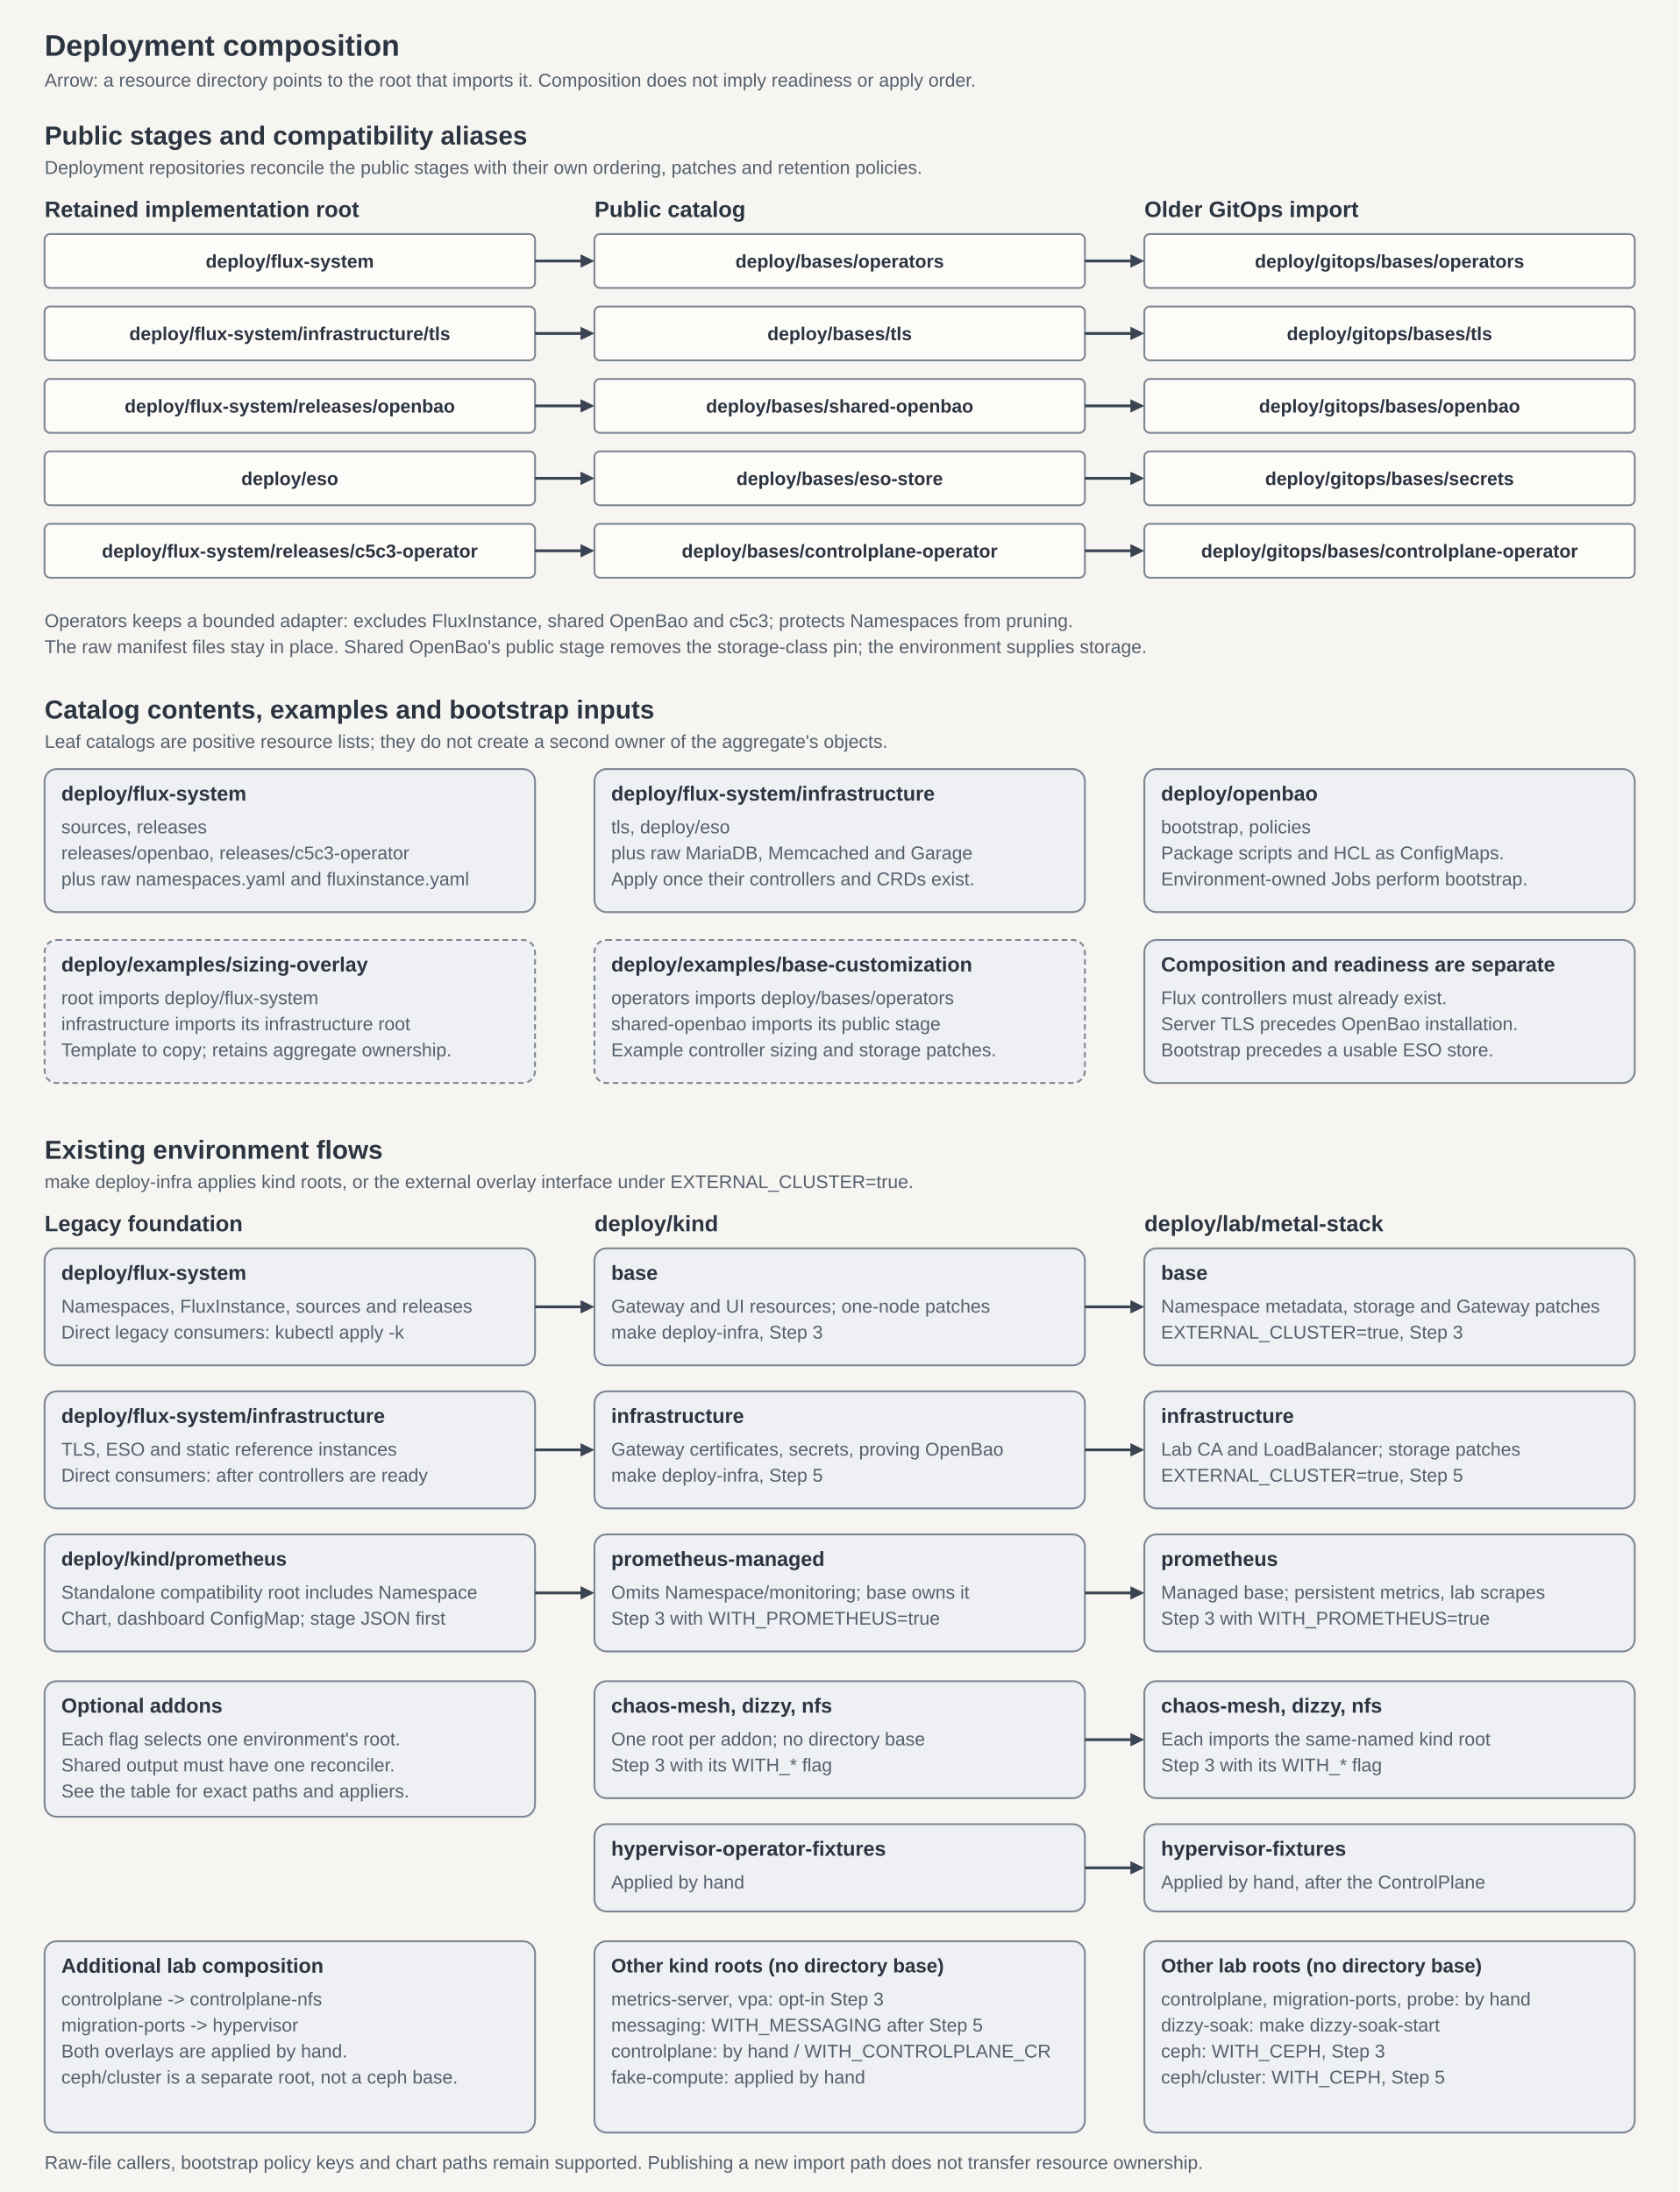
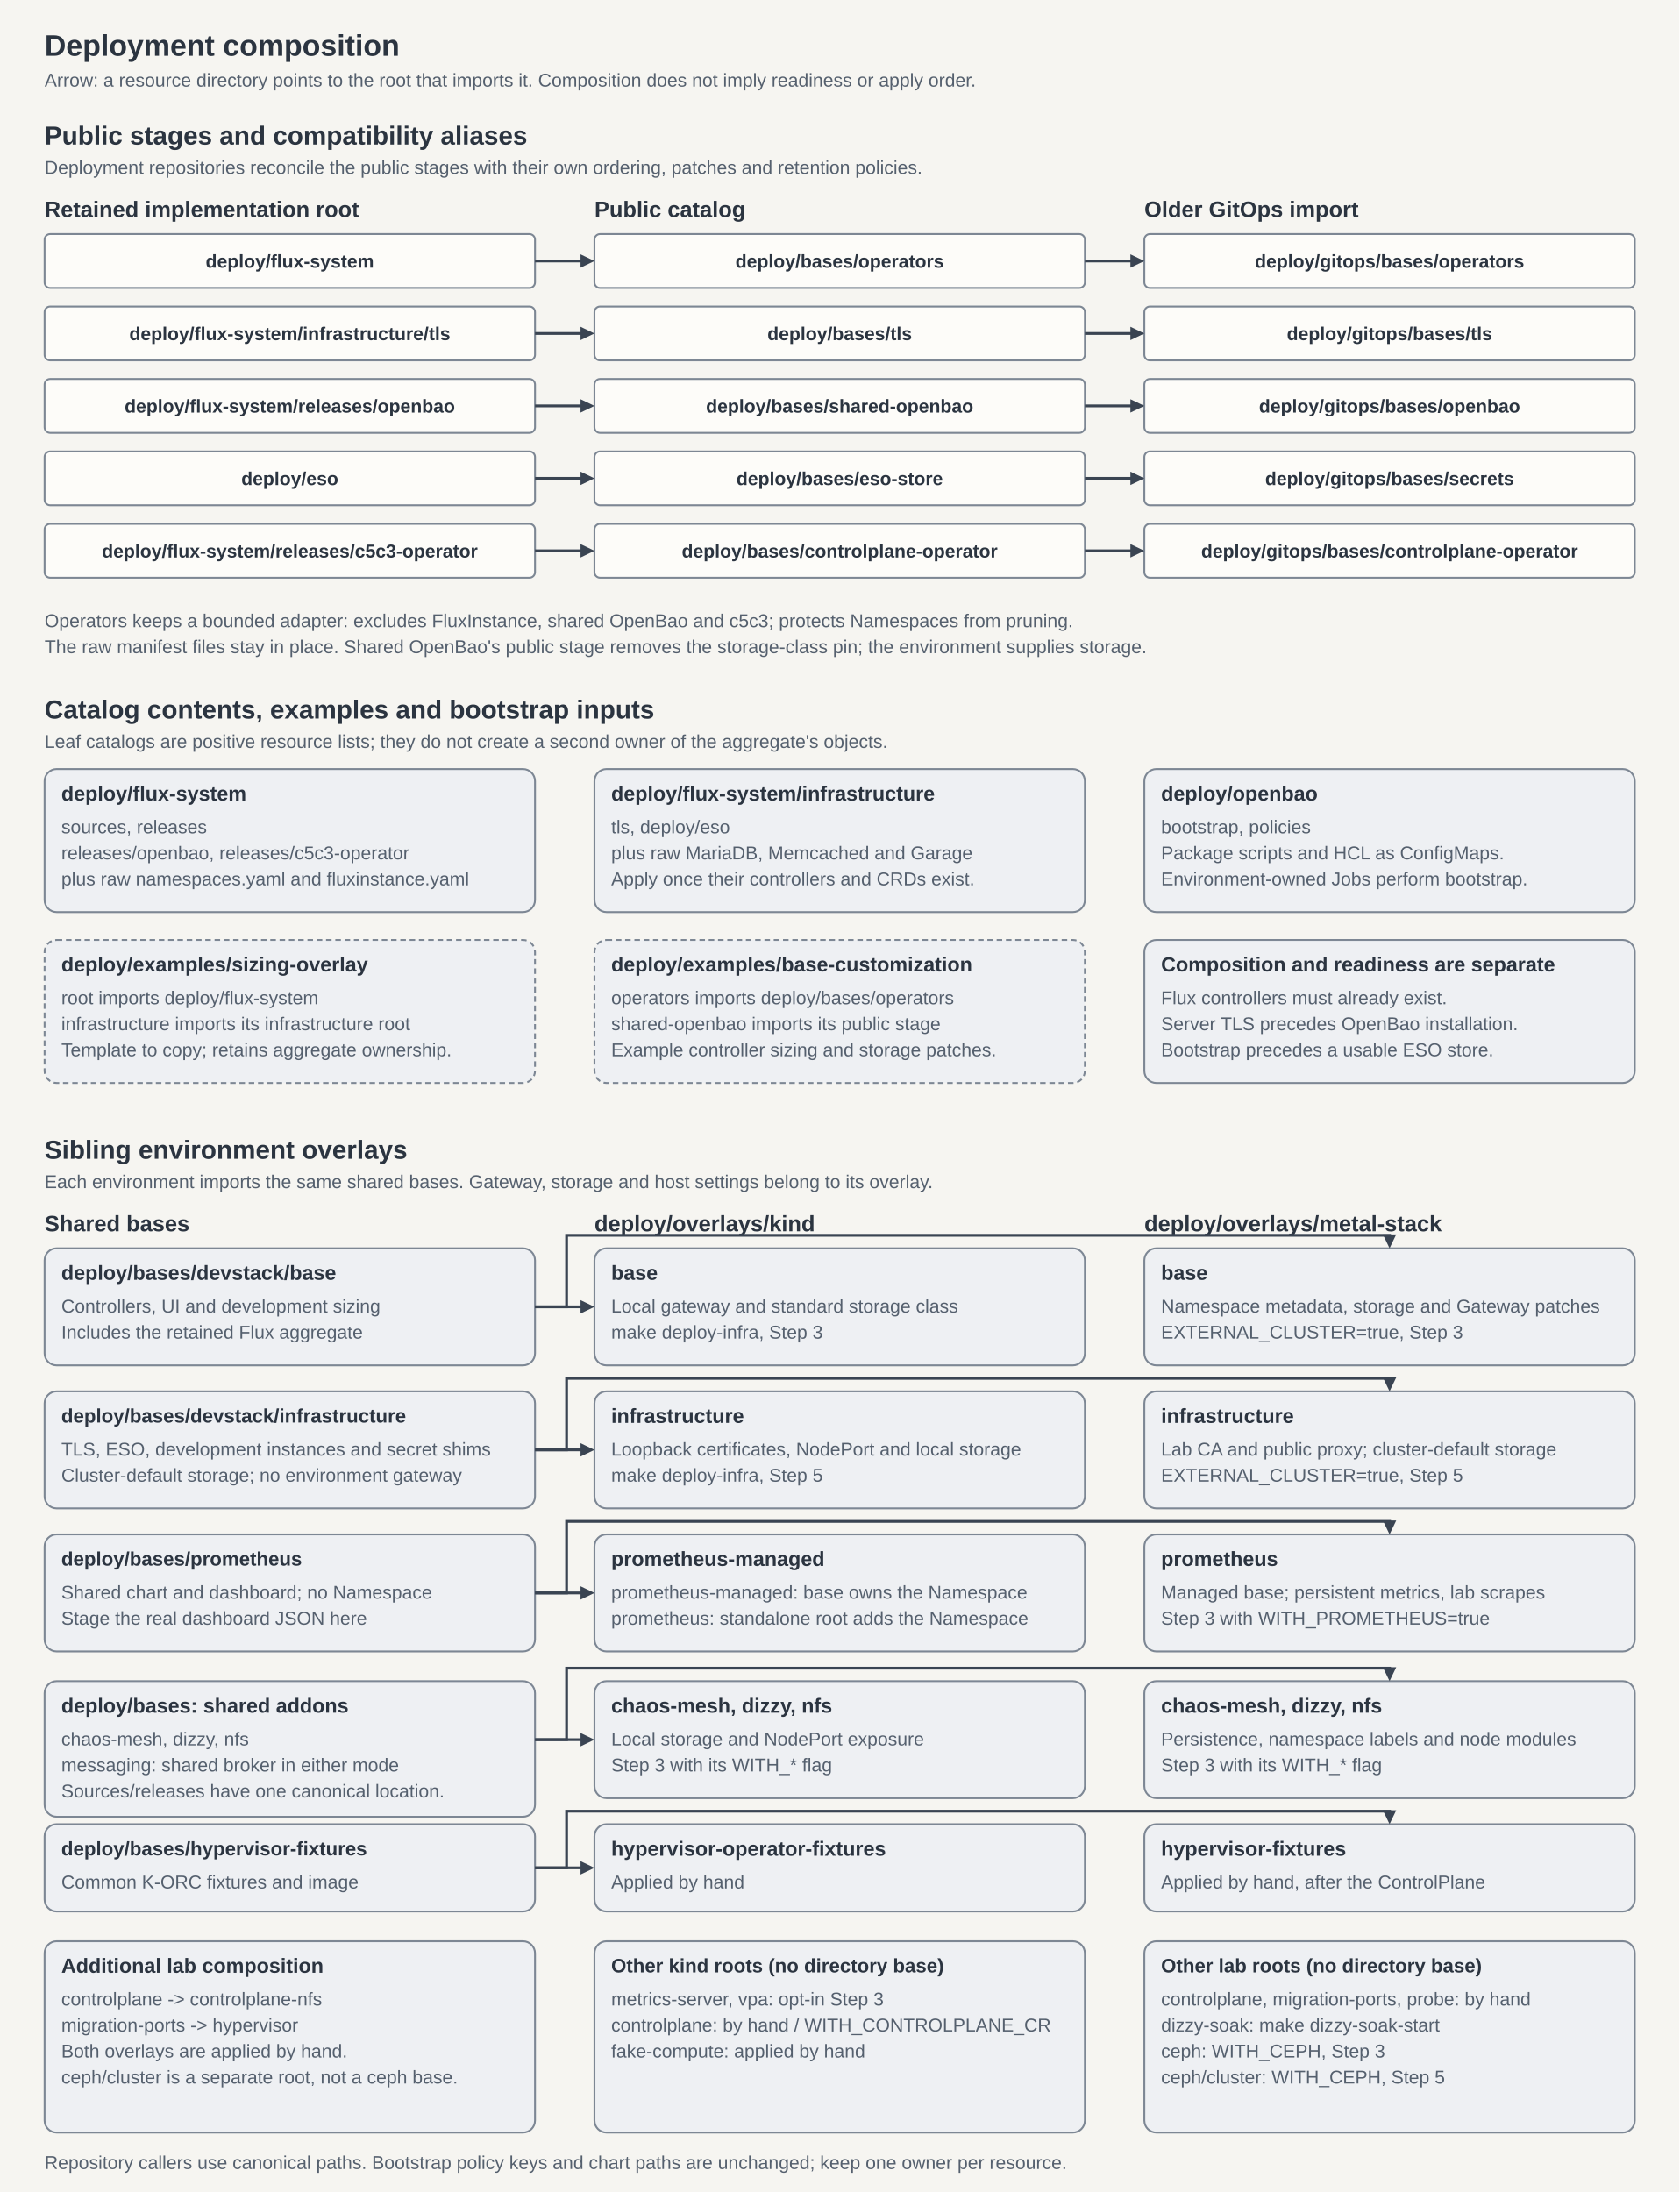
<svg xmlns="http://www.w3.org/2000/svg" width="1808" height="2360" viewBox="0 0 1808 2360" font-family="'IBM Plex Sans', Arial, Helvetica, sans-serif" role="img" aria-label="Deployment composition: public stages, compatibility paths, kind and lab">
  <rect width="1808" height="2360" fill="#F6F5F1" />
  <text x="48" y="60.02" font-size="32" font-weight="700" fill="#2B3440">Deployment composition</text>
  <text x="48" y="93.2" font-size="20" font-weight="400" fill="#55606E">Arrow: a resource directory points to the root that imports it. Composition does not imply readiness or apply order.</text>
  <text x="48" y="155.58" font-size="28" font-weight="700" fill="#2B3440">Public stages and compatibility aliases</text>
  <text x="48" y="187.2" font-size="20" font-weight="400" fill="#55606E">Deployment repositories reconcile the public stages with their own ordering, patches and retention policies.</text>
  <text x="48" y="233.64" font-size="24" font-weight="700" fill="#2B3440">Retained implementation root</text>
  <text x="640" y="233.64" font-size="24" font-weight="700" fill="#2B3440">Public catalog</text>
  <text x="1232" y="233.64" font-size="24" font-weight="700" fill="#2B3440">Older GitOps import</text>
  <rect x="48" y="252" width="528" height="58" rx="6" fill="#FDFCF9" stroke="#7D8794" stroke-width="2" />
  <text x="312" y="288.2" font-size="20" font-weight="700" fill="#2B3440" text-anchor="middle">deploy/flux-system</text>
  <rect x="640" y="252" width="528" height="58" rx="6" fill="#FDFCF9" stroke="#7D8794" stroke-width="2" />
  <text x="904" y="288.2" font-size="20" font-weight="700" fill="#2B3440" text-anchor="middle">deploy/bases/operators</text>
  <rect x="1232" y="252" width="528" height="58" rx="6" fill="#FDFCF9" stroke="#7D8794" stroke-width="2" />
  <text x="1496" y="288.2" font-size="20" font-weight="700" fill="#2B3440" text-anchor="middle">deploy/gitops/bases/operators</text>
  <polyline points="576,281 629.5,281" fill="none" stroke="#3A4452" stroke-width="3" />
  <polygon points="640,281 625,288.2 625,273.8" fill="#3A4452" />
  <polyline points="1168,281 1221.5,281" fill="none" stroke="#3A4452" stroke-width="3" />
  <polygon points="1232,281 1217,288.2 1217,273.8" fill="#3A4452" />
  <rect x="48" y="330" width="528" height="58" rx="6" fill="#FDFCF9" stroke="#7D8794" stroke-width="2" />
  <text x="312" y="366.2" font-size="20" font-weight="700" fill="#2B3440" text-anchor="middle">deploy/flux-system/infrastructure/tls</text>
  <rect x="640" y="330" width="528" height="58" rx="6" fill="#FDFCF9" stroke="#7D8794" stroke-width="2" />
  <text x="904" y="366.2" font-size="20" font-weight="700" fill="#2B3440" text-anchor="middle">deploy/bases/tls</text>
  <rect x="1232" y="330" width="528" height="58" rx="6" fill="#FDFCF9" stroke="#7D8794" stroke-width="2" />
  <text x="1496" y="366.2" font-size="20" font-weight="700" fill="#2B3440" text-anchor="middle">deploy/gitops/bases/tls</text>
  <polyline points="576,359 629.5,359" fill="none" stroke="#3A4452" stroke-width="3" />
  <polygon points="640,359 625,366.2 625,351.8" fill="#3A4452" />
  <polyline points="1168,359 1221.5,359" fill="none" stroke="#3A4452" stroke-width="3" />
  <polygon points="1232,359 1217,366.2 1217,351.8" fill="#3A4452" />
  <rect x="48" y="408" width="528" height="58" rx="6" fill="#FDFCF9" stroke="#7D8794" stroke-width="2" />
  <text x="312" y="444.2" font-size="20" font-weight="700" fill="#2B3440" text-anchor="middle">deploy/flux-system/releases/openbao</text>
  <rect x="640" y="408" width="528" height="58" rx="6" fill="#FDFCF9" stroke="#7D8794" stroke-width="2" />
  <text x="904" y="444.2" font-size="20" font-weight="700" fill="#2B3440" text-anchor="middle">deploy/bases/shared-openbao</text>
  <rect x="1232" y="408" width="528" height="58" rx="6" fill="#FDFCF9" stroke="#7D8794" stroke-width="2" />
  <text x="1496" y="444.2" font-size="20" font-weight="700" fill="#2B3440" text-anchor="middle">deploy/gitops/bases/openbao</text>
  <polyline points="576,437 629.5,437" fill="none" stroke="#3A4452" stroke-width="3" />
  <polygon points="640,437 625,444.2 625,429.8" fill="#3A4452" />
  <polyline points="1168,437 1221.5,437" fill="none" stroke="#3A4452" stroke-width="3" />
  <polygon points="1232,437 1217,444.2 1217,429.8" fill="#3A4452" />
  <rect x="48" y="486" width="528" height="58" rx="6" fill="#FDFCF9" stroke="#7D8794" stroke-width="2" />
  <text x="312" y="522.2" font-size="20" font-weight="700" fill="#2B3440" text-anchor="middle">deploy/eso</text>
  <rect x="640" y="486" width="528" height="58" rx="6" fill="#FDFCF9" stroke="#7D8794" stroke-width="2" />
  <text x="904" y="522.2" font-size="20" font-weight="700" fill="#2B3440" text-anchor="middle">deploy/bases/eso-store</text>
  <rect x="1232" y="486" width="528" height="58" rx="6" fill="#FDFCF9" stroke="#7D8794" stroke-width="2" />
  <text x="1496" y="522.2" font-size="20" font-weight="700" fill="#2B3440" text-anchor="middle">deploy/gitops/bases/secrets</text>
  <polyline points="576,515 629.5,515" fill="none" stroke="#3A4452" stroke-width="3" />
  <polygon points="640,515 625,522.2 625,507.8" fill="#3A4452" />
  <polyline points="1168,515 1221.5,515" fill="none" stroke="#3A4452" stroke-width="3" />
  <polygon points="1232,515 1217,522.2 1217,507.8" fill="#3A4452" />
  <rect x="48" y="564" width="528" height="58" rx="6" fill="#FDFCF9" stroke="#7D8794" stroke-width="2" />
  <text x="312" y="600.2" font-size="20" font-weight="700" fill="#2B3440" text-anchor="middle">deploy/flux-system/releases/c5c3-operator</text>
  <rect x="640" y="564" width="528" height="58" rx="6" fill="#FDFCF9" stroke="#7D8794" stroke-width="2" />
  <text x="904" y="600.2" font-size="20" font-weight="700" fill="#2B3440" text-anchor="middle">deploy/bases/controlplane-operator</text>
  <rect x="1232" y="564" width="528" height="58" rx="6" fill="#FDFCF9" stroke="#7D8794" stroke-width="2" />
  <text x="1496" y="600.2" font-size="20" font-weight="700" fill="#2B3440" text-anchor="middle">deploy/gitops/bases/controlplane-operator</text>
  <polyline points="576,593 629.5,593" fill="none" stroke="#3A4452" stroke-width="3" />
  <polygon points="640,593 625,600.2 625,585.8" fill="#3A4452" />
  <polyline points="1168,593 1221.5,593" fill="none" stroke="#3A4452" stroke-width="3" />
  <polygon points="1232,593 1217,600.2 1217,585.8" fill="#3A4452" />
  <text x="48" y="675.2" font-size="20" font-weight="400" fill="#55606E">Operators keeps a bounded adapter: excludes FluxInstance, shared OpenBao and c5c3; protects Namespaces from pruning.</text>
  <text x="48" y="703.2" font-size="20" font-weight="400" fill="#55606E">The raw manifest files stay in place. Shared OpenBao's public stage removes the storage-class pin; the environment supplies storage.</text>
  <text x="48" y="773.58" font-size="28" font-weight="700" fill="#2B3440">Catalog contents, examples and bootstrap inputs</text>
  <text x="48" y="805.2" font-size="20" font-weight="400" fill="#55606E">Leaf catalogs are positive resource lists; they do not create a second owner of the aggregate's objects.</text>
  <rect x="48" y="828" width="528" height="154" rx="13" fill="#EEF0F3" stroke="#7D8794" stroke-width="2" />
  <text x="66" y="861.92" font-size="22" font-weight="700" fill="#2B3440">deploy/flux-system</text>
  <text x="66" y="897.2" font-size="20" font-weight="400" fill="#55606E">sources, releases</text>
  <text x="66" y="925.2" font-size="20" font-weight="400" fill="#55606E">releases/openbao, releases/c5c3-operator</text>
  <text x="66" y="953.2" font-size="20" font-weight="400" fill="#55606E">plus raw namespaces.yaml and fluxinstance.yaml</text>
  <rect x="640" y="828" width="528" height="154" rx="13" fill="#EEF0F3" stroke="#7D8794" stroke-width="2" />
  <text x="658" y="861.92" font-size="22" font-weight="700" fill="#2B3440">deploy/flux-system/infrastructure</text>
  <text x="658" y="897.2" font-size="20" font-weight="400" fill="#55606E">tls, deploy/eso</text>
  <text x="658" y="925.2" font-size="20" font-weight="400" fill="#55606E">plus raw MariaDB, Memcached and Garage</text>
  <text x="658" y="953.2" font-size="20" font-weight="400" fill="#55606E">Apply once their controllers and CRDs exist.</text>
  <rect x="1232" y="828" width="528" height="154" rx="13" fill="#EEF0F3" stroke="#7D8794" stroke-width="2" />
  <text x="1250" y="861.92" font-size="22" font-weight="700" fill="#2B3440">deploy/openbao</text>
  <text x="1250" y="897.2" font-size="20" font-weight="400" fill="#55606E">bootstrap, policies</text>
  <text x="1250" y="925.2" font-size="20" font-weight="400" fill="#55606E">Package scripts and HCL as ConfigMaps.</text>
  <text x="1250" y="953.2" font-size="20" font-weight="400" fill="#55606E">Environment-owned Jobs perform bootstrap.</text>
  <rect x="48" y="1012" width="528" height="154" rx="13" fill="#EEF0F3" stroke="#7D8794" stroke-width="2" stroke-dasharray="6 4" />
  <text x="66" y="1045.92" font-size="22" font-weight="700" fill="#2B3440">deploy/examples/sizing-overlay</text>
  <text x="66" y="1081.2" font-size="20" font-weight="400" fill="#55606E">root imports deploy/flux-system</text>
  <text x="66" y="1109.2" font-size="20" font-weight="400" fill="#55606E">infrastructure imports its infrastructure root</text>
  <text x="66" y="1137.2" font-size="20" font-weight="400" fill="#55606E">Template to copy; retains aggregate ownership.</text>
  <rect x="640" y="1012" width="528" height="154" rx="13" fill="#EEF0F3" stroke="#7D8794" stroke-width="2" stroke-dasharray="6 4" />
  <text x="658" y="1045.92" font-size="22" font-weight="700" fill="#2B3440">deploy/examples/base-customization</text>
  <text x="658" y="1081.2" font-size="20" font-weight="400" fill="#55606E">operators imports deploy/bases/operators</text>
  <text x="658" y="1109.2" font-size="20" font-weight="400" fill="#55606E">shared-openbao imports its public stage</text>
  <text x="658" y="1137.2" font-size="20" font-weight="400" fill="#55606E">Example controller sizing and storage patches.</text>
  <rect x="1232" y="1012" width="528" height="154" rx="13" fill="#EEF0F3" stroke="#7D8794" stroke-width="2" />
  <text x="1250" y="1045.92" font-size="22" font-weight="700" fill="#2B3440">Composition and readiness are separate</text>
  <text x="1250" y="1081.2" font-size="20" font-weight="400" fill="#55606E">Flux controllers must already exist.</text>
  <text x="1250" y="1109.2" font-size="20" font-weight="400" fill="#55606E">Server TLS precedes OpenBao installation.</text>
  <text x="1250" y="1137.2" font-size="20" font-weight="400" fill="#55606E">Bootstrap precedes a usable ESO store.</text>
-   <text x="48" y="1247.58" font-size="28" font-weight="700" fill="#2B3440">Existing environment flows</text>
-   <text x="48" y="1279.2" font-size="20" font-weight="400" fill="#55606E">make deploy-infra applies kind roots, or the external overlay interface under EXTERNAL_CLUSTER=true.</text>
-   <text x="48" y="1325.64" font-size="24" font-weight="700" fill="#2B3440">Legacy foundation</text>
-   <text x="640" y="1325.64" font-size="24" font-weight="700" fill="#2B3440">deploy/kind</text>
-   <text x="1232" y="1325.64" font-size="24" font-weight="700" fill="#2B3440">deploy/lab/metal-stack</text>
+   <text x="48" y="1247.58" font-size="28" font-weight="700" fill="#2B3440">Sibling environment overlays</text>
+   <text x="48" y="1279.2" font-size="20" font-weight="400" fill="#55606E">Each environment imports the same shared bases. Gateway, storage and host settings belong to its overlay.</text>
+   <text x="48" y="1325.64" font-size="24" font-weight="700" fill="#2B3440">Shared bases</text>
+   <text x="640" y="1325.64" font-size="24" font-weight="700" fill="#2B3440">deploy/overlays/kind</text>
+   <text x="1232" y="1325.64" font-size="24" font-weight="700" fill="#2B3440">deploy/overlays/metal-stack</text>
  <rect x="48" y="1344" width="528" height="126" rx="13" fill="#EEF0F3" stroke="#7D8794" stroke-width="2" />
-   <text x="66" y="1377.92" font-size="22" font-weight="700" fill="#2B3440">deploy/flux-system</text>
-   <text x="66" y="1413.2" font-size="20" font-weight="400" fill="#55606E">Namespaces, FluxInstance, sources and releases</text>
-   <text x="66" y="1441.2" font-size="20" font-weight="400" fill="#55606E">Direct legacy consumers: kubectl apply -k</text>
+   <text x="66" y="1377.92" font-size="22" font-weight="700" fill="#2B3440">deploy/bases/devstack/base</text>
+   <text x="66" y="1413.2" font-size="20" font-weight="400" fill="#55606E">Controllers, UI and development sizing</text>
+   <text x="66" y="1441.2" font-size="20" font-weight="400" fill="#55606E">Includes the retained Flux aggregate</text>
  <rect x="640" y="1344" width="528" height="126" rx="13" fill="#EEF0F3" stroke="#7D8794" stroke-width="2" />
  <text x="658" y="1377.92" font-size="22" font-weight="700" fill="#2B3440">base</text>
-   <text x="658" y="1413.2" font-size="20" font-weight="400" fill="#55606E">Gateway and UI resources; one-node patches</text>
+   <text x="658" y="1413.2" font-size="20" font-weight="400" fill="#55606E">Local gateway and standard storage class</text>
  <text x="658" y="1441.2" font-size="20" font-weight="400" fill="#55606E">make deploy-infra, Step 3</text>
  <rect x="1232" y="1344" width="528" height="126" rx="13" fill="#EEF0F3" stroke="#7D8794" stroke-width="2" />
  <text x="1250" y="1377.92" font-size="22" font-weight="700" fill="#2B3440">base</text>
  <text x="1250" y="1413.2" font-size="20" font-weight="400" fill="#55606E">Namespace metadata, storage and Gateway patches</text>
  <text x="1250" y="1441.2" font-size="20" font-weight="400" fill="#55606E">EXTERNAL_CLUSTER=true, Step 3</text>
  <polyline points="576,1407 629.5,1407" fill="none" stroke="#3A4452" stroke-width="3" />
  <polygon points="640,1407 625,1414.2 625,1399.8" fill="#3A4452" />
-   <polyline points="1168,1407 1221.5,1407" fill="none" stroke="#3A4452" stroke-width="3" />
-   <polygon points="1232,1407 1217,1414.2 1217,1399.8" fill="#3A4452" />
+   <polyline points="576,1407 610,1407 610,1330 1496,1330 1496,1333.5" fill="none" stroke="#3A4452" stroke-width="3" />
+   <polygon points="1496,1344 1488.8,1329 1503.2,1329" fill="#3A4452" />
  <rect x="48" y="1498" width="528" height="126" rx="13" fill="#EEF0F3" stroke="#7D8794" stroke-width="2" />
-   <text x="66" y="1531.92" font-size="22" font-weight="700" fill="#2B3440">deploy/flux-system/infrastructure</text>
-   <text x="66" y="1567.2" font-size="20" font-weight="400" fill="#55606E">TLS, ESO and static reference instances</text>
-   <text x="66" y="1595.2" font-size="20" font-weight="400" fill="#55606E">Direct consumers: after controllers are ready</text>
+   <text x="66" y="1531.56" font-size="21" font-weight="700" fill="#2B3440">deploy/bases/devstack/infrastructure</text>
+   <text x="66" y="1567.2" font-size="20" font-weight="400" fill="#55606E">TLS, ESO, development instances and secret shims</text>
+   <text x="66" y="1595.2" font-size="20" font-weight="400" fill="#55606E">Cluster-default storage; no environment gateway</text>
  <rect x="640" y="1498" width="528" height="126" rx="13" fill="#EEF0F3" stroke="#7D8794" stroke-width="2" />
  <text x="658" y="1531.92" font-size="22" font-weight="700" fill="#2B3440">infrastructure</text>
-   <text x="658" y="1567.2" font-size="20" font-weight="400" fill="#55606E">Gateway certificates, secrets, proving OpenBao</text>
+   <text x="658" y="1567.2" font-size="20" font-weight="400" fill="#55606E">Loopback certificates, NodePort and local storage</text>
  <text x="658" y="1595.2" font-size="20" font-weight="400" fill="#55606E">make deploy-infra, Step 5</text>
  <rect x="1232" y="1498" width="528" height="126" rx="13" fill="#EEF0F3" stroke="#7D8794" stroke-width="2" />
  <text x="1250" y="1531.92" font-size="22" font-weight="700" fill="#2B3440">infrastructure</text>
-   <text x="1250" y="1567.2" font-size="20" font-weight="400" fill="#55606E">Lab CA and LoadBalancer; storage patches</text>
+   <text x="1250" y="1567.2" font-size="20" font-weight="400" fill="#55606E">Lab CA and public proxy; cluster-default storage</text>
  <text x="1250" y="1595.2" font-size="20" font-weight="400" fill="#55606E">EXTERNAL_CLUSTER=true, Step 5</text>
  <polyline points="576,1561 629.5,1561" fill="none" stroke="#3A4452" stroke-width="3" />
  <polygon points="640,1561 625,1568.2 625,1553.8" fill="#3A4452" />
-   <polyline points="1168,1561 1221.5,1561" fill="none" stroke="#3A4452" stroke-width="3" />
-   <polygon points="1232,1561 1217,1568.2 1217,1553.8" fill="#3A4452" />
+   <polyline points="576,1561 610,1561 610,1484 1496,1484 1496,1487.5" fill="none" stroke="#3A4452" stroke-width="3" />
+   <polygon points="1496,1498 1488.8,1483 1503.2,1483" fill="#3A4452" />
  <rect x="48" y="1652" width="528" height="126" rx="13" fill="#EEF0F3" stroke="#7D8794" stroke-width="2" />
-   <text x="66" y="1685.56" font-size="21" font-weight="700" fill="#2B3440">deploy/kind/prometheus</text>
-   <text x="66" y="1721.2" font-size="20" font-weight="400" fill="#55606E">Standalone compatibility root includes Namespace</text>
-   <text x="66" y="1749.2" font-size="20" font-weight="400" fill="#55606E">Chart, dashboard ConfigMap; stage JSON first</text>
+   <text x="66" y="1685.56" font-size="21" font-weight="700" fill="#2B3440">deploy/bases/prometheus</text>
+   <text x="66" y="1721.2" font-size="20" font-weight="400" fill="#55606E">Shared chart and dashboard; no Namespace</text>
+   <text x="66" y="1749.2" font-size="20" font-weight="400" fill="#55606E">Stage the real dashboard JSON here</text>
  <rect x="640" y="1652" width="528" height="126" rx="13" fill="#EEF0F3" stroke="#7D8794" stroke-width="2" />
  <text x="658" y="1685.92" font-size="22" font-weight="700" fill="#2B3440">prometheus-managed</text>
-   <text x="658" y="1721.2" font-size="20" font-weight="400" fill="#55606E">Omits Namespace/monitoring; base owns it</text>
-   <text x="658" y="1749.2" font-size="20" font-weight="400" fill="#55606E">Step 3 with WITH_PROMETHEUS=true</text>
+   <text x="658" y="1721.2" font-size="20" font-weight="400" fill="#55606E">prometheus-managed: base owns the Namespace</text>
+   <text x="658" y="1749.2" font-size="20" font-weight="400" fill="#55606E">prometheus: standalone root adds the Namespace</text>
  <rect x="1232" y="1652" width="528" height="126" rx="13" fill="#EEF0F3" stroke="#7D8794" stroke-width="2" />
  <text x="1250" y="1685.92" font-size="22" font-weight="700" fill="#2B3440">prometheus</text>
  <text x="1250" y="1721.2" font-size="20" font-weight="400" fill="#55606E">Managed base; persistent metrics, lab scrapes</text>
  <text x="1250" y="1749.2" font-size="20" font-weight="400" fill="#55606E">Step 3 with WITH_PROMETHEUS=true</text>
  <polyline points="576,1715 629.5,1715" fill="none" stroke="#3A4452" stroke-width="3" />
  <polygon points="640,1715 625,1722.2 625,1707.8" fill="#3A4452" />
-   <polyline points="1168,1715 1221.5,1715" fill="none" stroke="#3A4452" stroke-width="3" />
-   <polygon points="1232,1715 1217,1722.2 1217,1707.8" fill="#3A4452" />
+   <polyline points="576,1715 610,1715 610,1638 1496,1638 1496,1641.5" fill="none" stroke="#3A4452" stroke-width="3" />
+   <polygon points="1496,1652 1488.8,1637 1503.2,1637" fill="#3A4452" />
  <rect x="48" y="1810" width="528" height="146" rx="13" fill="#EEF0F3" stroke="#7D8794" stroke-width="2" />
-   <text x="66" y="1843.92" font-size="22" font-weight="700" fill="#2B3440">Optional addons</text>
-   <text x="66" y="1879.2" font-size="20" font-weight="400" fill="#55606E">Each flag selects one environment's root.</text>
-   <text x="66" y="1907.2" font-size="20" font-weight="400" fill="#55606E">Shared output must have one reconciler.</text>
-   <text x="66" y="1935.2" font-size="20" font-weight="400" fill="#55606E">See the table for exact paths and appliers.</text>
+   <text x="66" y="1843.92" font-size="22" font-weight="700" fill="#2B3440">deploy/bases: shared addons</text>
+   <text x="66" y="1879.2" font-size="20" font-weight="400" fill="#55606E">chaos-mesh, dizzy, nfs</text>
+   <text x="66" y="1907.2" font-size="20" font-weight="400" fill="#55606E">messaging: shared broker in either mode</text>
+   <text x="66" y="1935.2" font-size="20" font-weight="400" fill="#55606E">Sources/releases have one canonical location.</text>
  <rect x="640" y="1810" width="528" height="126" rx="13" fill="#EEF0F3" stroke="#7D8794" stroke-width="2" />
  <text x="658" y="1843.92" font-size="22" font-weight="700" fill="#2B3440">chaos-mesh, dizzy, nfs</text>
-   <text x="658" y="1879.2" font-size="20" font-weight="400" fill="#55606E">One root per addon; no directory base</text>
+   <text x="658" y="1879.2" font-size="20" font-weight="400" fill="#55606E">Local storage and NodePort exposure</text>
  <text x="658" y="1907.2" font-size="20" font-weight="400" fill="#55606E">Step 3 with its WITH_* flag</text>
  <rect x="1232" y="1810" width="528" height="126" rx="13" fill="#EEF0F3" stroke="#7D8794" stroke-width="2" />
  <text x="1250" y="1843.92" font-size="22" font-weight="700" fill="#2B3440">chaos-mesh, dizzy, nfs</text>
-   <text x="1250" y="1879.2" font-size="20" font-weight="400" fill="#55606E">Each imports the same-named kind root</text>
+   <text x="1250" y="1879.2" font-size="20" font-weight="400" fill="#55606E">Persistence, namespace labels and node modules</text>
  <text x="1250" y="1907.2" font-size="20" font-weight="400" fill="#55606E">Step 3 with its WITH_* flag</text>
-   <polyline points="1168,1873 1221.5,1873" fill="none" stroke="#3A4452" stroke-width="3" />
-   <polygon points="1232,1873 1217,1880.2 1217,1865.8" fill="#3A4452" />
+   <polyline points="576,1873 629.5,1873" fill="none" stroke="#3A4452" stroke-width="3" />
+   <polygon points="640,1873 625,1880.2 625,1865.8" fill="#3A4452" />
+   <polyline points="576,1873 610,1873 610,1796 1496,1796 1496,1799.5" fill="none" stroke="#3A4452" stroke-width="3" />
+   <polygon points="1496,1810 1488.8,1795 1503.2,1795" fill="#3A4452" />
+   <rect x="48" y="1964" width="528" height="94" rx="13" fill="#EEF0F3" stroke="#7D8794" stroke-width="2" />
+   <text x="66" y="1997.56" font-size="21" font-weight="700" fill="#2B3440">deploy/bases/hypervisor-fixtures</text>
+   <text x="66" y="2033.2" font-size="20" font-weight="400" fill="#55606E">Common K-ORC fixtures and image</text>
  <rect x="640" y="1964" width="528" height="94" rx="13" fill="#EEF0F3" stroke="#7D8794" stroke-width="2" />
  <text x="658" y="1997.92" font-size="22" font-weight="700" fill="#2B3440">hypervisor-operator-fixtures</text>
  <text x="658" y="2033.2" font-size="20" font-weight="400" fill="#55606E">Applied by hand</text>
  <rect x="1232" y="1964" width="528" height="94" rx="13" fill="#EEF0F3" stroke="#7D8794" stroke-width="2" />
  <text x="1250" y="1997.92" font-size="22" font-weight="700" fill="#2B3440">hypervisor-fixtures</text>
  <text x="1250" y="2033.2" font-size="20" font-weight="400" fill="#55606E">Applied by hand, after the ControlPlane</text>
-   <polyline points="1168,2011 1221.5,2011" fill="none" stroke="#3A4452" stroke-width="3" />
-   <polygon points="1232,2011 1217,2018.2 1217,2003.8" fill="#3A4452" />
+   <polyline points="576,2011 629.5,2011" fill="none" stroke="#3A4452" stroke-width="3" />
+   <polygon points="640,2011 625,2018.2 625,2003.8" fill="#3A4452" />
+   <polyline points="576,2011 610,2011 610,1950 1496,1950 1496,1953.5" fill="none" stroke="#3A4452" stroke-width="3" />
+   <polygon points="1496,1964 1488.8,1949 1503.2,1949" fill="#3A4452" />
  <rect x="48" y="2090" width="528" height="206" rx="13" fill="#EEF0F3" stroke="#7D8794" stroke-width="2" />
  <text x="66" y="2123.92" font-size="22" font-weight="700" fill="#2B3440">Additional lab composition</text>
  <text x="66" y="2159.2" font-size="20" font-weight="400" fill="#55606E">controlplane -&gt; controlplane-nfs</text>
  <text x="66" y="2187.2" font-size="20" font-weight="400" fill="#55606E">migration-ports -&gt; hypervisor</text>
  <text x="66" y="2215.2" font-size="20" font-weight="400" fill="#55606E">Both overlays are applied by hand.</text>
  <text x="66" y="2243.2" font-size="20" font-weight="400" fill="#55606E">ceph/cluster is a separate root, not a ceph base.</text>
  <rect x="640" y="2090" width="528" height="206" rx="13" fill="#EEF0F3" stroke="#7D8794" stroke-width="2" />
  <text x="658" y="2123.56" font-size="21" font-weight="700" fill="#2B3440">Other kind roots (no directory base)</text>
  <text x="658" y="2159.2" font-size="20" font-weight="400" fill="#55606E">metrics-server, vpa: opt-in Step 3</text>
-   <text x="658" y="2187.2" font-size="20" font-weight="400" fill="#55606E">messaging: WITH_MESSAGING after Step 5</text>
-   <text x="658" y="2215.2" font-size="20" font-weight="400" fill="#55606E">controlplane: by hand / WITH_CONTROLPLANE_CR</text>
-   <text x="658" y="2243.2" font-size="20" font-weight="400" fill="#55606E">fake-compute: applied by hand</text>
+   <text x="658" y="2187.2" font-size="20" font-weight="400" fill="#55606E">controlplane: by hand / WITH_CONTROLPLANE_CR</text>
+   <text x="658" y="2215.2" font-size="20" font-weight="400" fill="#55606E">fake-compute: applied by hand</text>
  <rect x="1232" y="2090" width="528" height="206" rx="13" fill="#EEF0F3" stroke="#7D8794" stroke-width="2" />
  <text x="1250" y="2123.56" font-size="21" font-weight="700" fill="#2B3440">Other lab roots (no directory base)</text>
  <text x="1250" y="2159.2" font-size="20" font-weight="400" fill="#55606E">controlplane, migration-ports, probe: by hand</text>
  <text x="1250" y="2187.2" font-size="20" font-weight="400" fill="#55606E">dizzy-soak: make dizzy-soak-start</text>
  <text x="1250" y="2215.2" font-size="20" font-weight="400" fill="#55606E">ceph: WITH_CEPH, Step 3</text>
  <text x="1250" y="2243.2" font-size="20" font-weight="400" fill="#55606E">ceph/cluster: WITH_CEPH, Step 5</text>
-   <text x="48" y="2335.2" font-size="20" font-weight="400" fill="#55606E">Raw-file callers, bootstrap policy keys and chart paths remain supported. Publishing a new import path does not transfer resource ownership.</text>
+   <text x="48" y="2335.2" font-size="20" font-weight="400" fill="#55606E">Repository callers use canonical paths. Bootstrap policy keys and chart paths are unchanged; keep one owner per resource.</text>
</svg>
